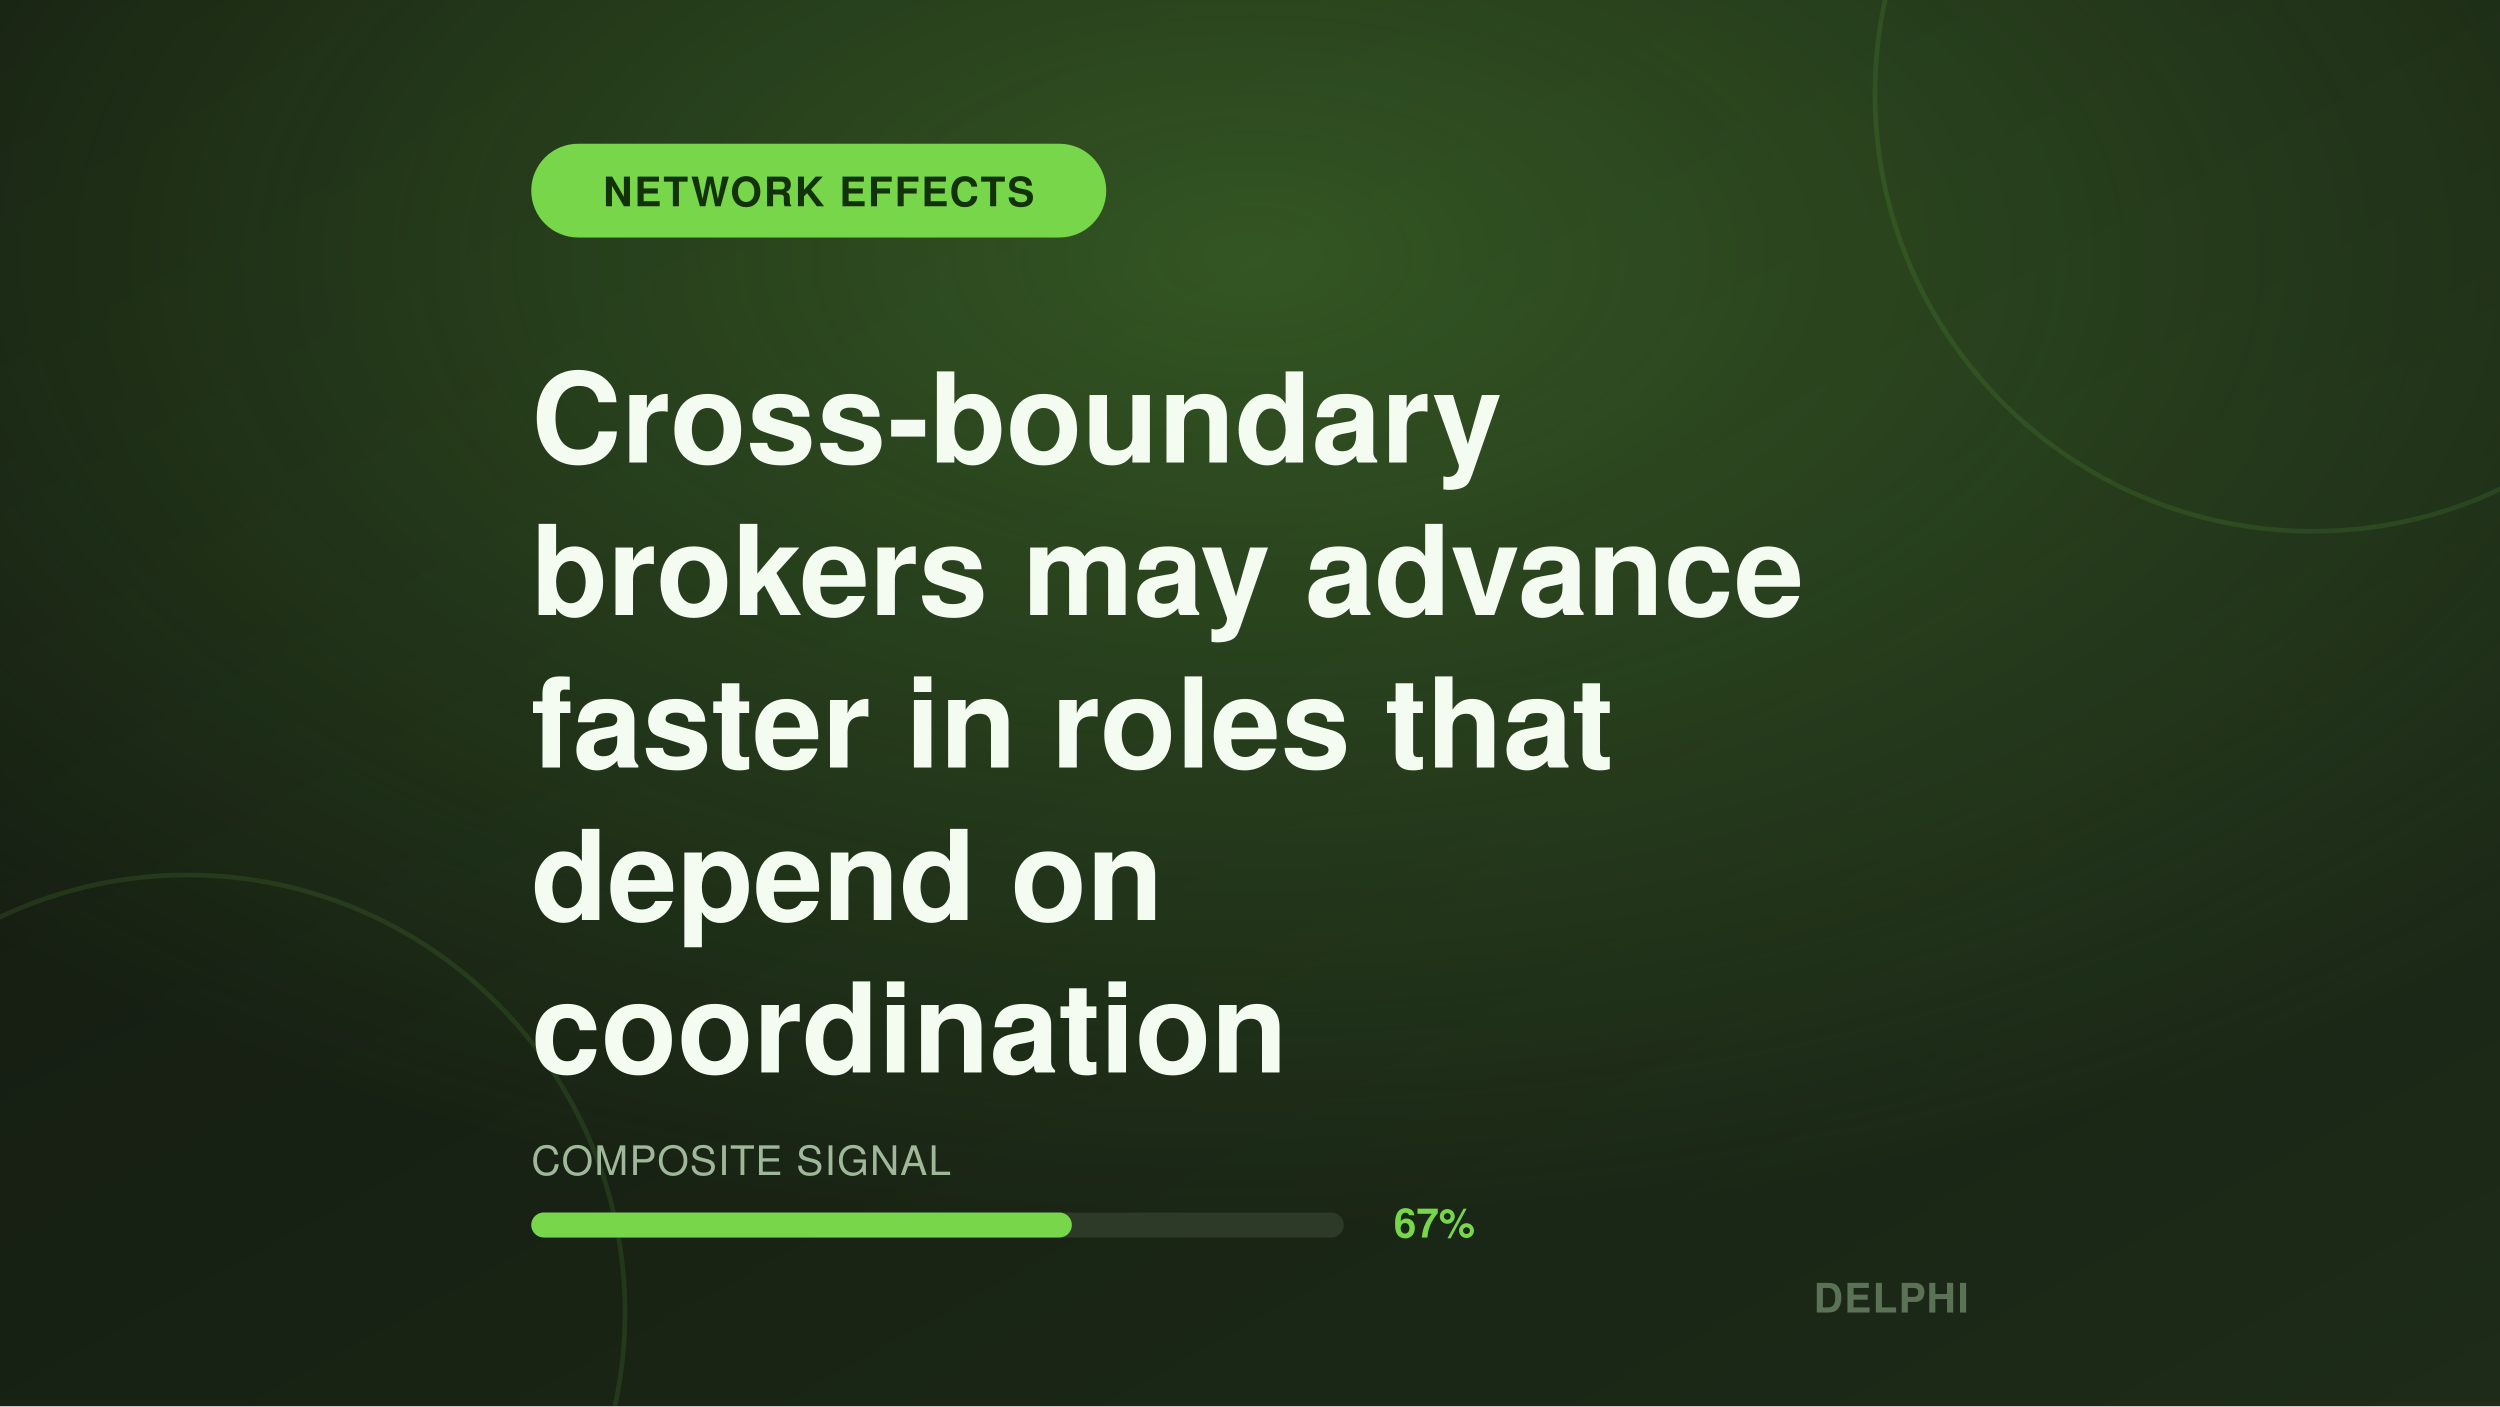
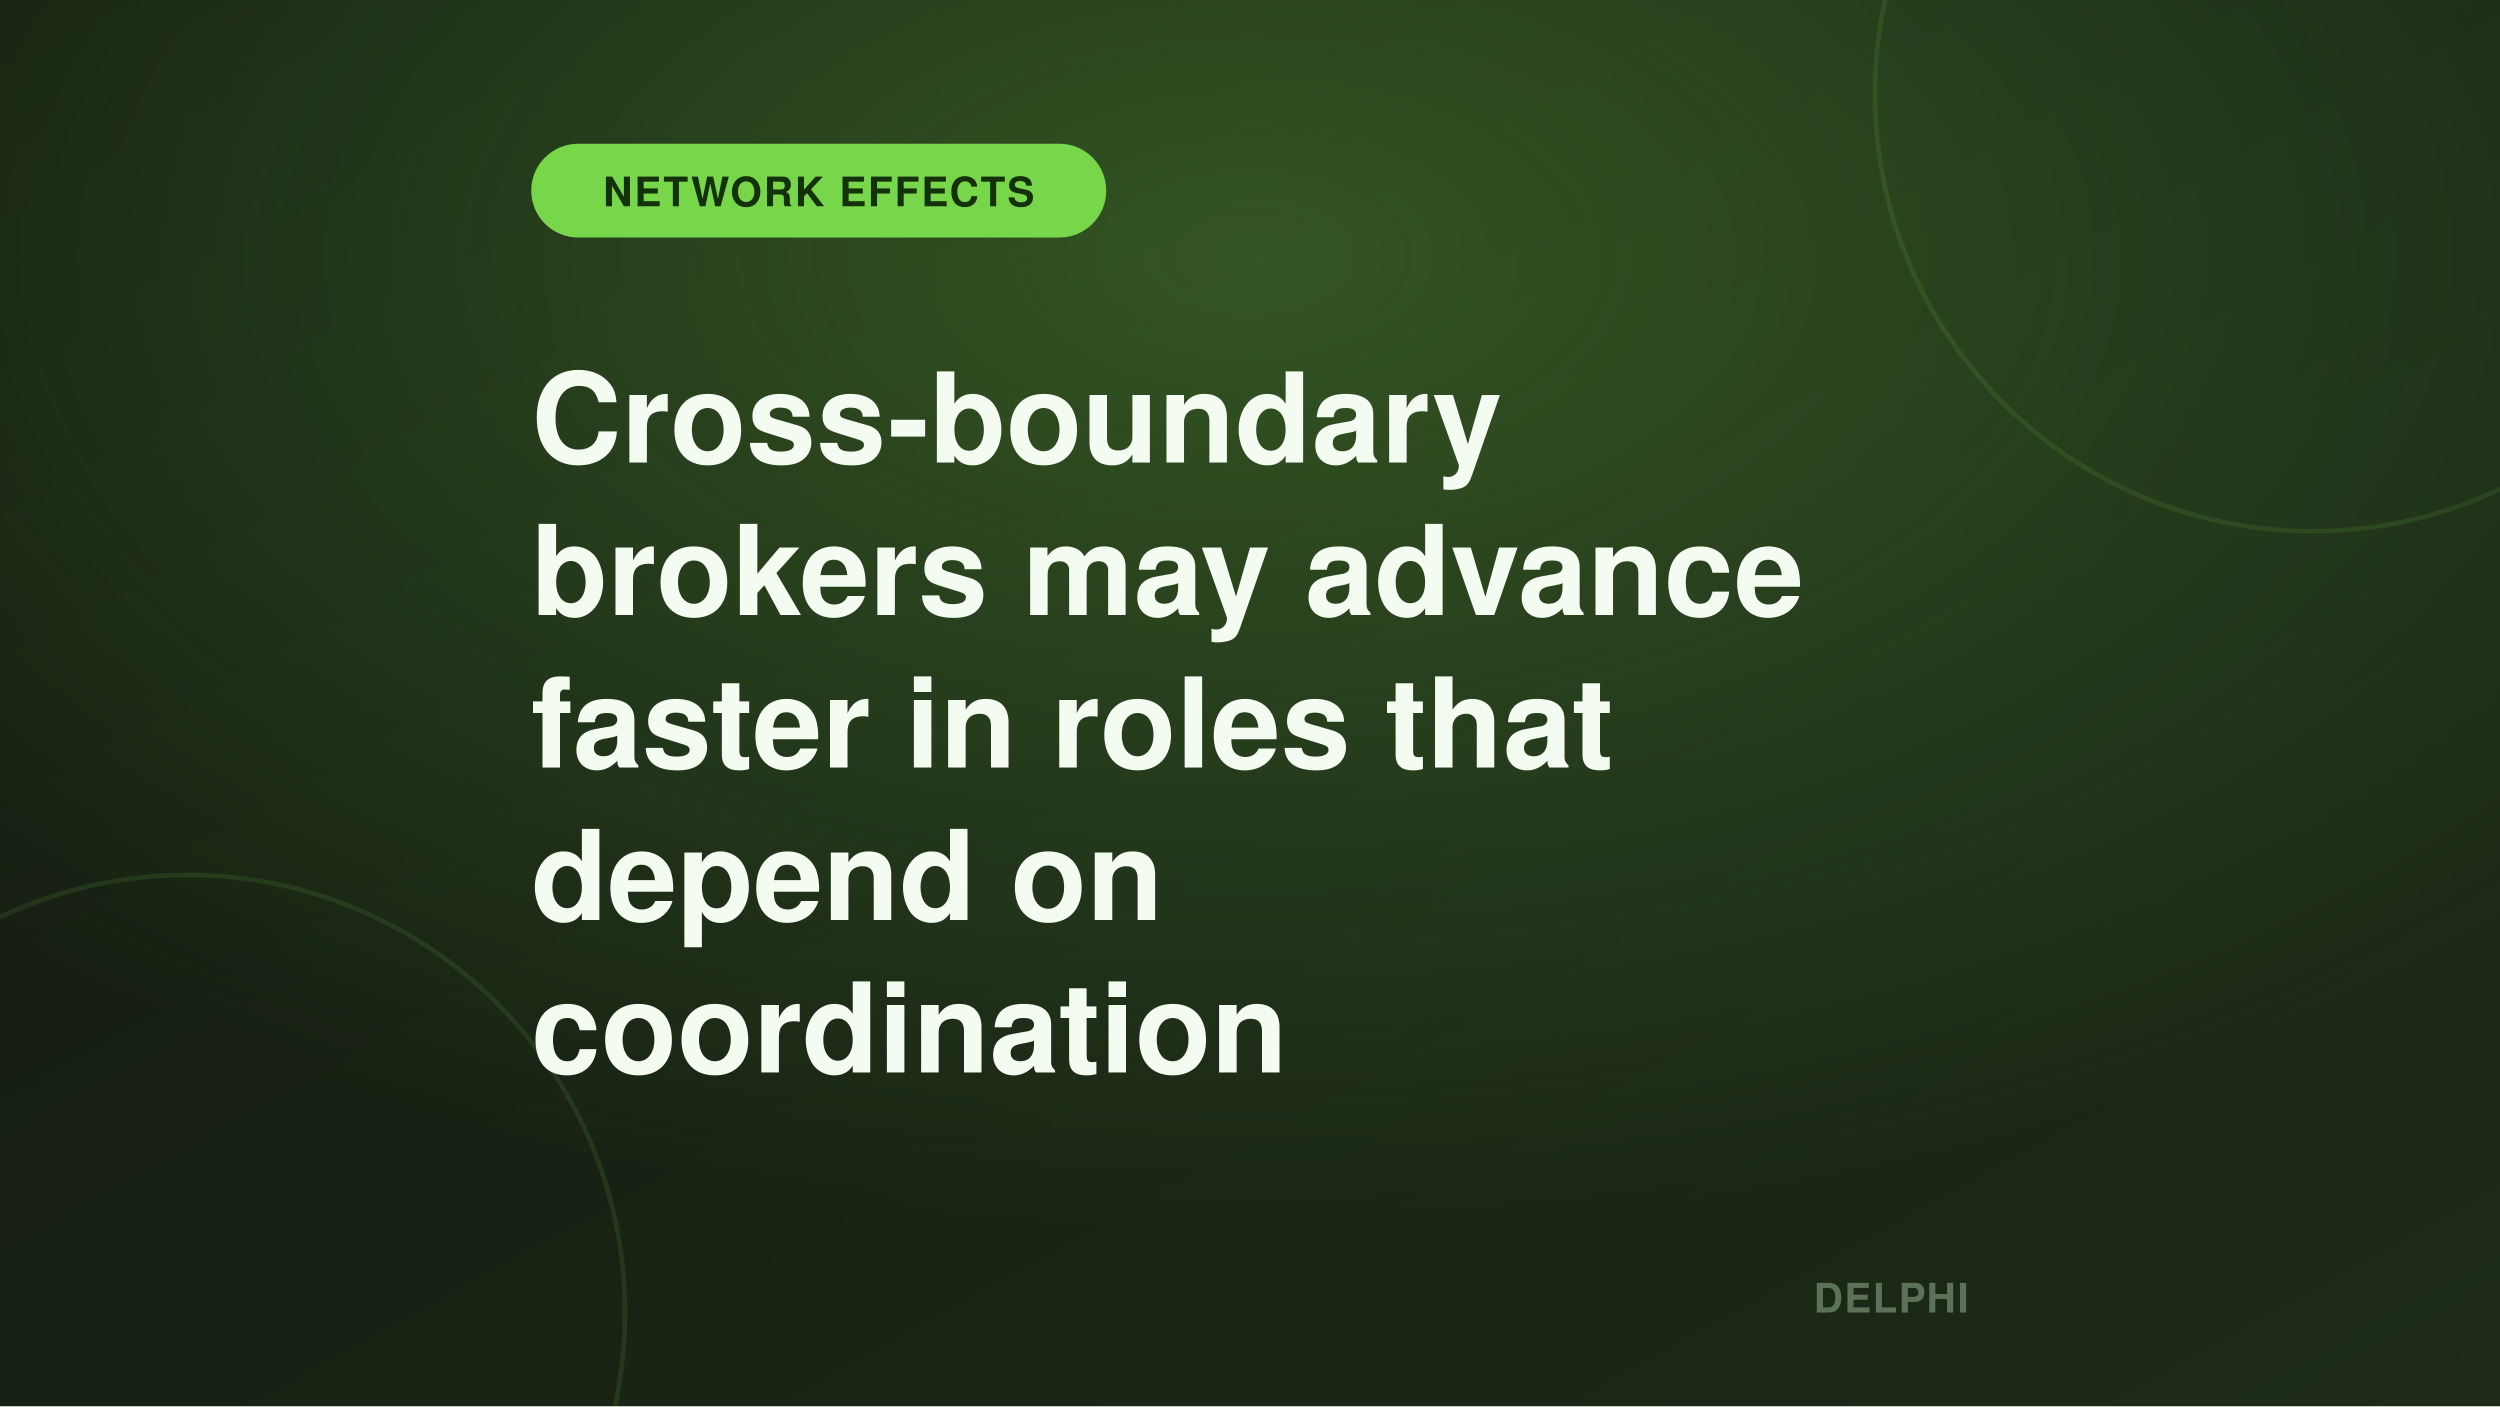
<svg xmlns="http://www.w3.org/2000/svg" width="800" height="450" viewBox="0 0 800 450">
  <defs>
    <linearGradient id="bg" x1="0" y1="0" x2="1" y2="1">
      <stop offset="0%" stop-color="#12180f" />
      <stop offset="100%" stop-color="#1d2b18" />
    </linearGradient>
    <radialGradient id="glow" cx="50%" cy="18%" r="70%">
      <stop offset="0%" stop-color="#78d64b" stop-opacity="0.3" />
      <stop offset="100%" stop-color="#78d64b" stop-opacity="0" />
    </radialGradient>
  </defs>
  <rect width="800" height="450" fill="url(#bg)" />
  <rect width="800" height="450" fill="url(#glow)" />
  <circle cx="60" cy="420" r="140" fill="none" stroke="#78d64b" stroke-opacity="0.12" stroke-width="1.5" />
  <circle cx="740" cy="30" r="140" fill="none" stroke="#78d64b" stroke-opacity="0.12" stroke-width="1.5" />
  <rect x="170" y="46" width="184" height="30" rx="15" fill="#78d64b" />
  <text x="262.0" y="66" text-anchor="middle" font-family="Segoe UI, Helvetica, Arial, sans-serif" font-size="13" font-weight="700" letter-spacing="0.6" fill="#14320a">NETWORK EFFECTS</text>
  <text font-family="Segoe UI, Helvetica, Arial, sans-serif" font-size="40" font-weight="700" fill="#f4fbf1">
    <tspan x="170" y="148.0">Cross-boundary</tspan>
    <tspan x="170" y="196.8">brokers may advance</tspan>
    <tspan x="170" y="245.6">faster in roles that</tspan>
    <tspan x="170" y="294.4">depend on</tspan>
    <tspan x="170" y="343.2">coordination</tspan>
  </text>
-   <text x="170" y="376" font-family="Segoe UI, Helvetica, Arial, sans-serif" font-size="13" letter-spacing="0.4" fill="#9fb89a">COMPOSITE SIGNAL</text>
-   <rect x="170" y="388" width="260" height="8" rx="4" fill="#2c3a27" />
-   <rect x="170" y="388" width="173" height="8" rx="4" fill="#78d64b" />
-   <text x="446" y="396" font-family="Segoe UI, Helvetica, Arial, sans-serif" font-size="13" font-weight="700" fill="#78d64b">67%</text>
  <text x="630" y="420" text-anchor="end" font-family="Segoe UI, Helvetica, Arial, sans-serif" font-size="13" font-weight="700" letter-spacing="0.4" fill="#5c7256">DELPHI</text>
</svg>
